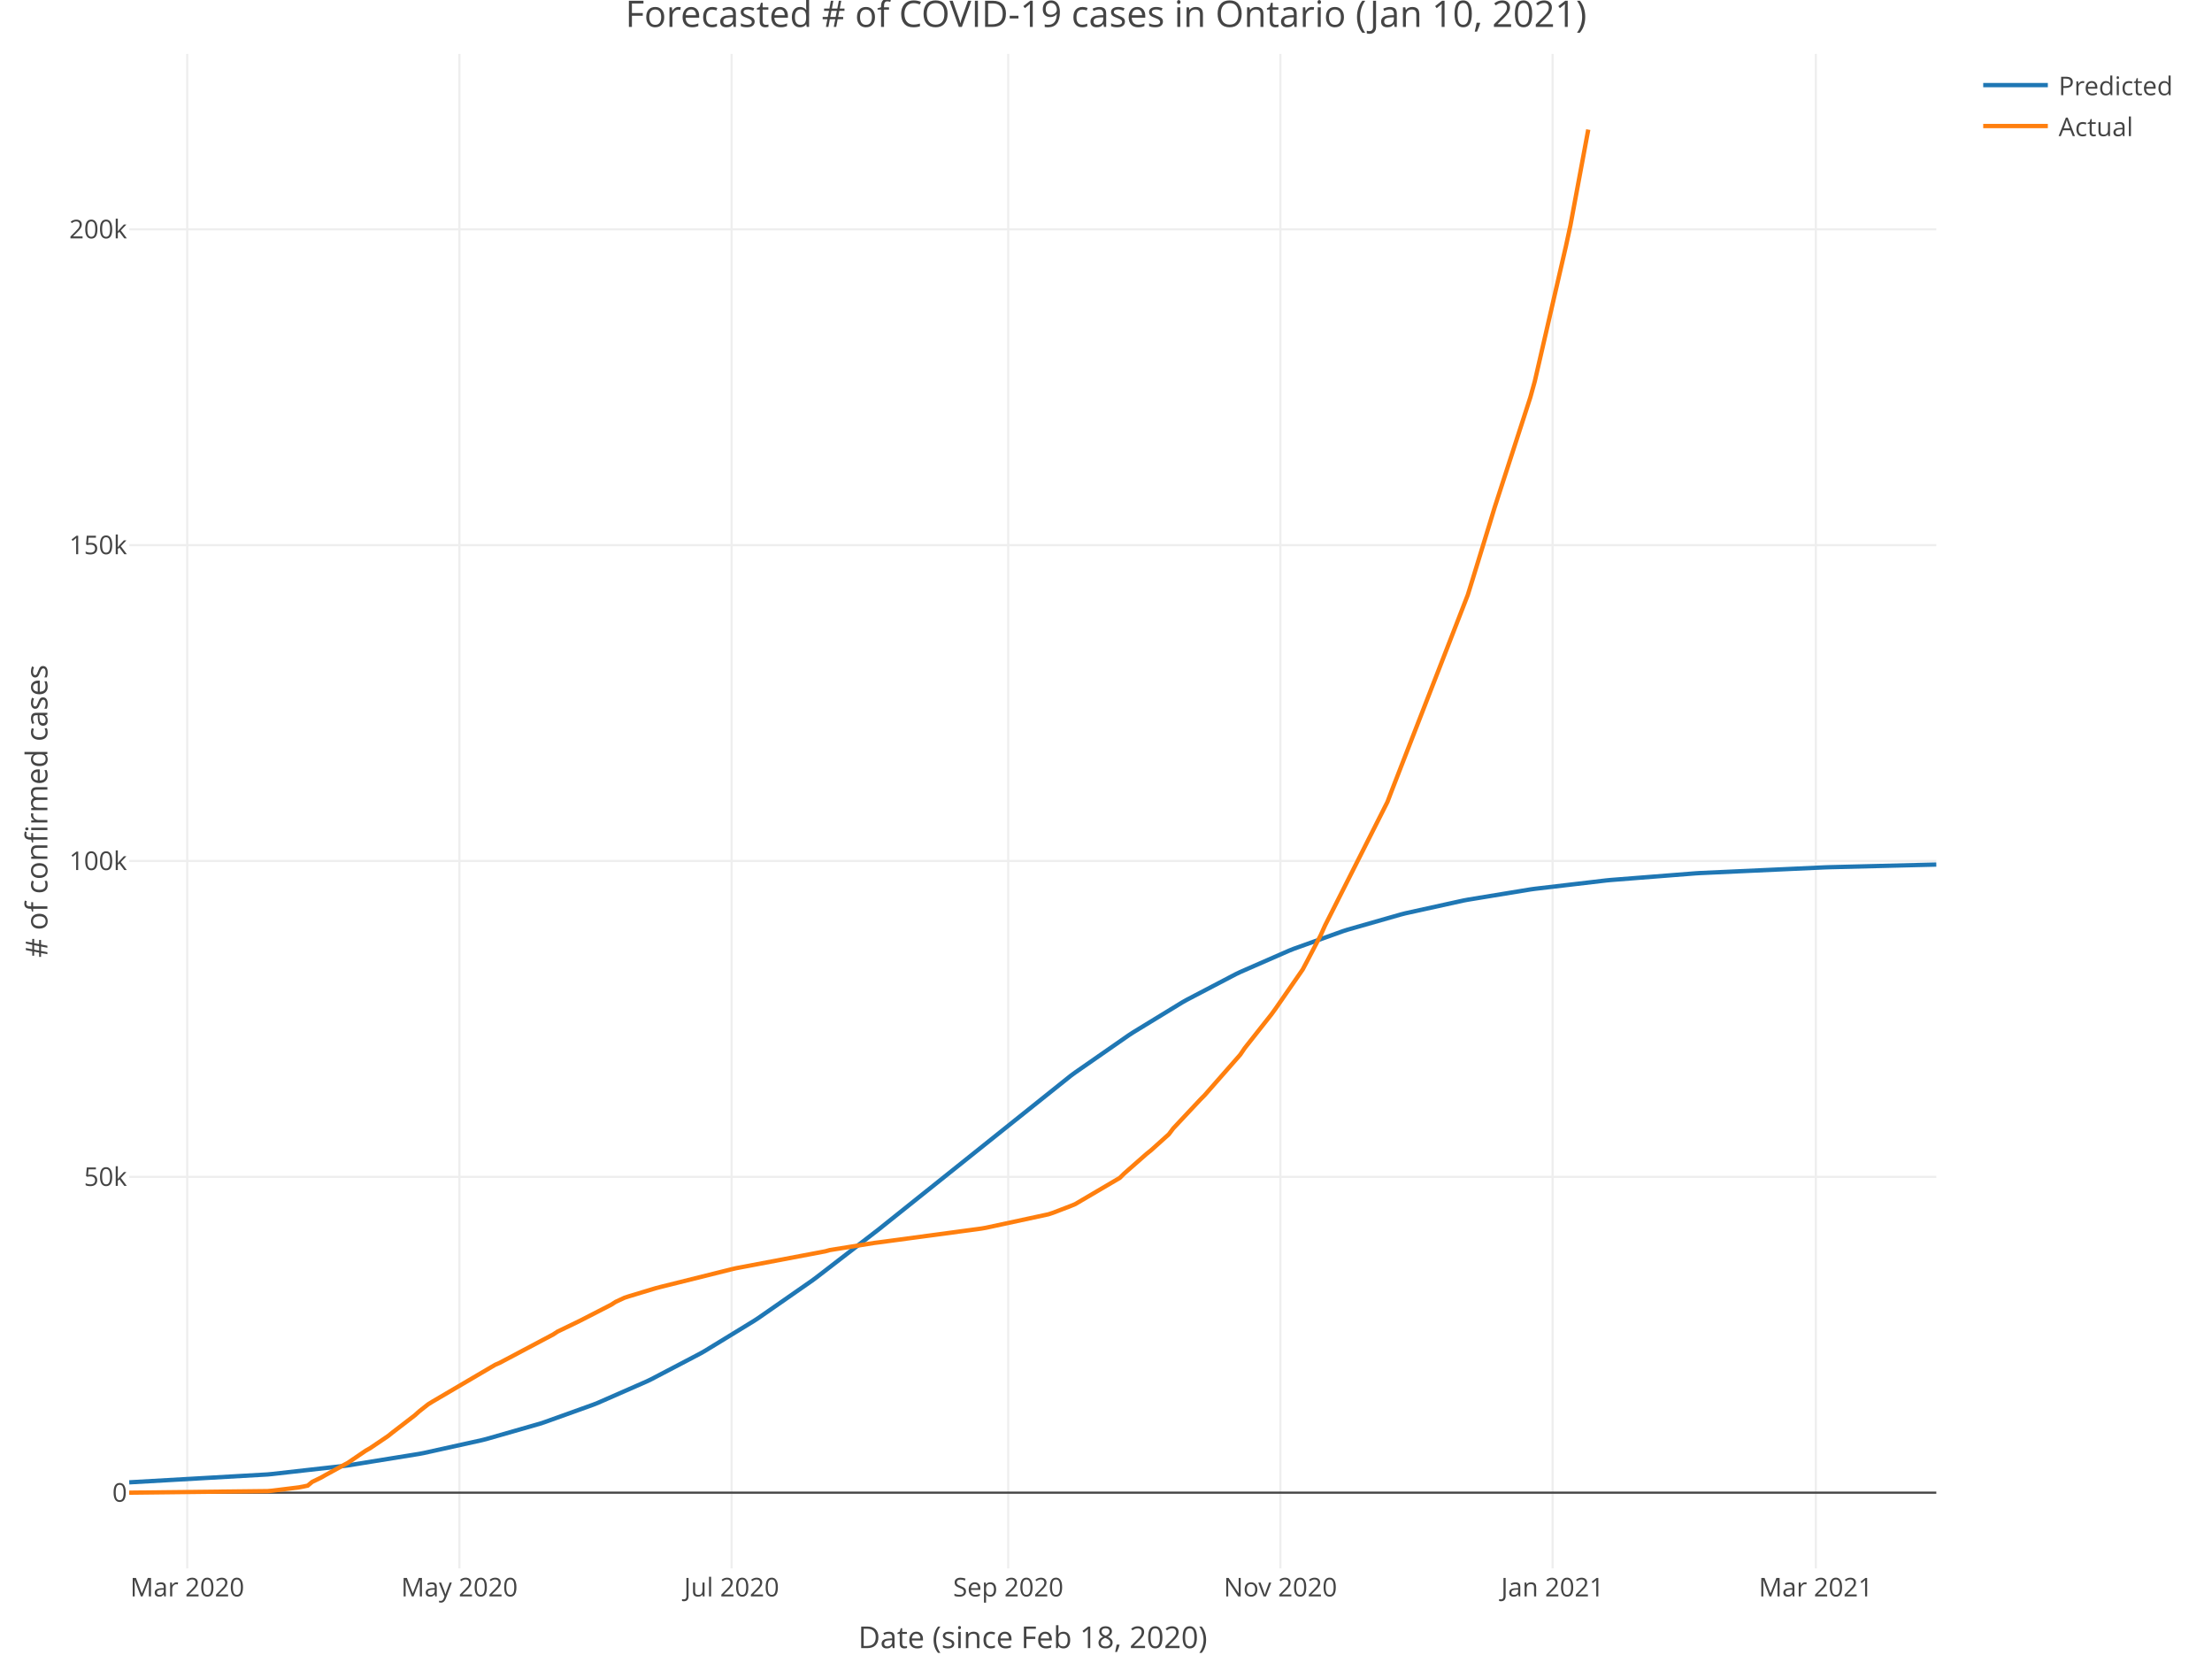
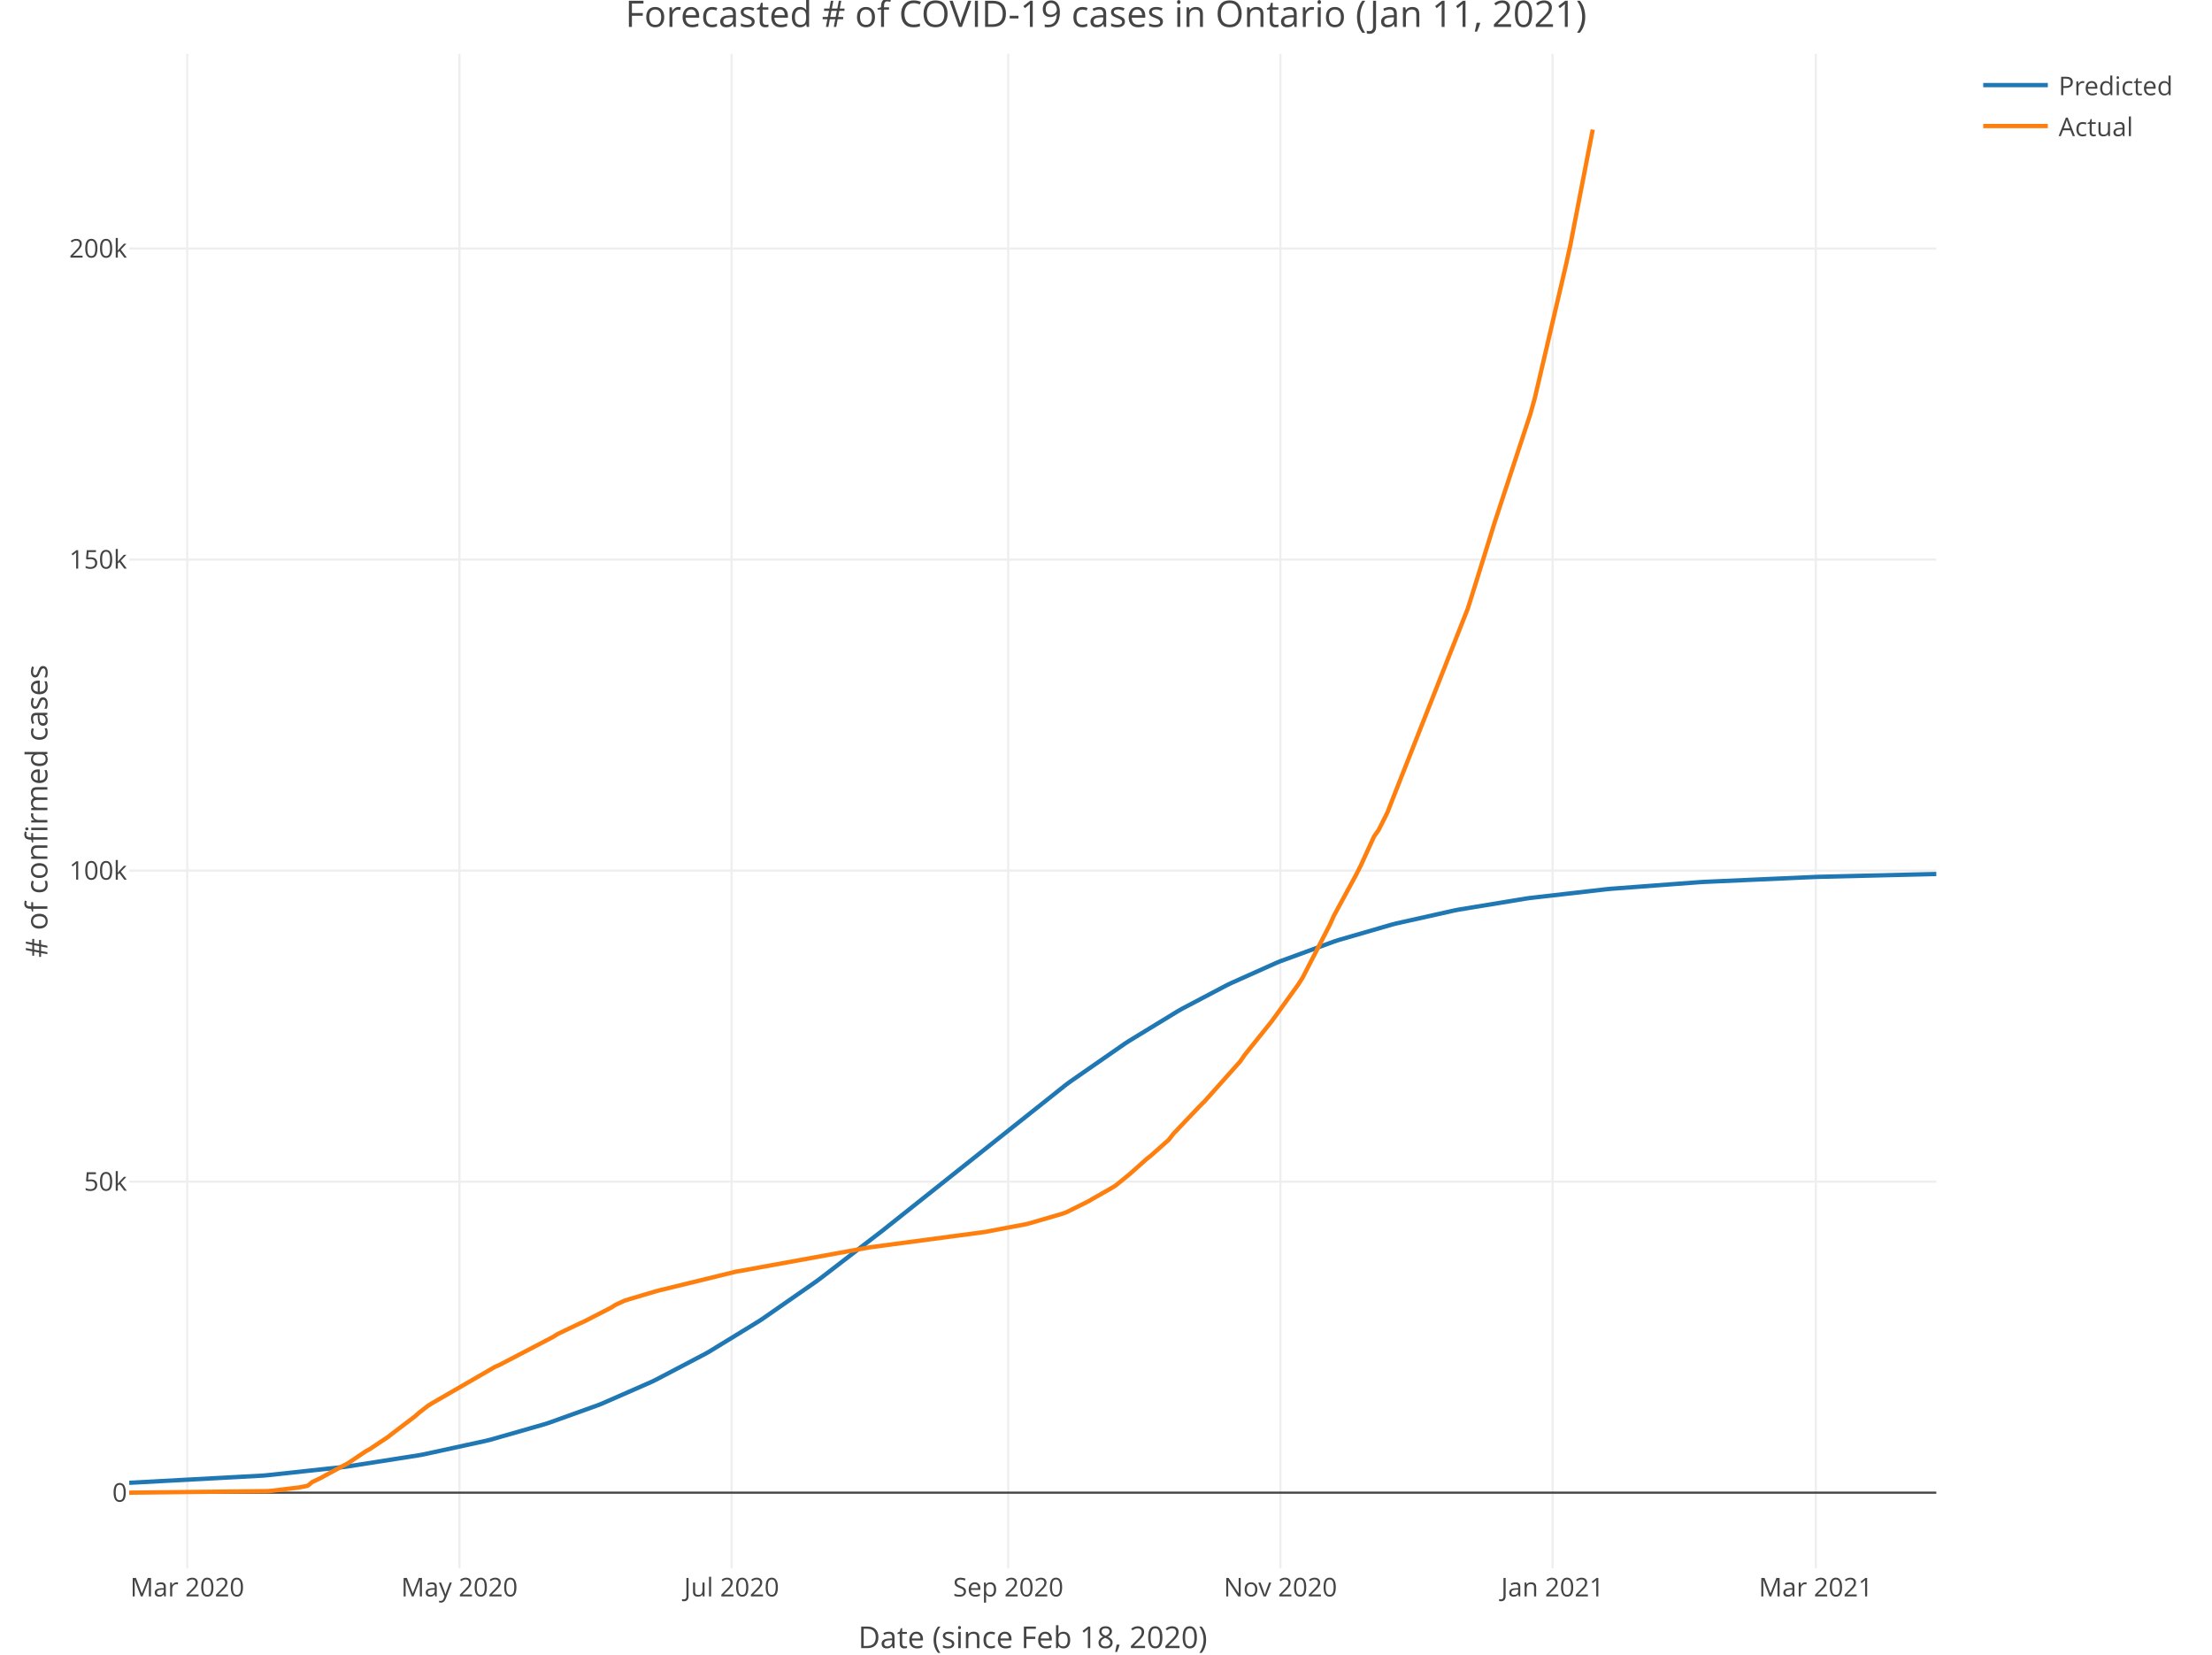
<svg xmlns="http://www.w3.org/2000/svg" class="main-svg" width="1027" height="768" style="" viewBox="0 0 1027 768">
  <rect x="0" y="0" width="1027" height="768" style="fill: rgb(255, 255, 255); fill-opacity: 1;" />
-   <defs id="defs-0ba267">
+   <defs id="defs-0fa0e8">
    <g class="clips">
-       <clipPath id="clip0ba267xyplot" class="plotclip">
+       <clipPath id="clip0fa0e8xyplot" class="plotclip">
        <rect width="839" height="703" />
      </clipPath>
-       <clipPath class="axesclip" id="clip0ba267x">
+       <clipPath class="axesclip" id="clip0fa0e8x">
        <rect x="60" y="0" width="839" height="768" />
      </clipPath>
-       <clipPath class="axesclip" id="clip0ba267y">
+       <clipPath class="axesclip" id="clip0fa0e8y">
        <rect x="0" y="25" width="1027" height="703" />
      </clipPath>
-       <clipPath class="axesclip" id="clip0ba267xy">
+       <clipPath class="axesclip" id="clip0fa0e8xy">
        <rect x="60" y="25" width="839" height="703" />
      </clipPath>
    </g>
    <g class="gradients" />
  </defs>
  <g class="bglayer" />
  <g class="layer-below">
    <g class="imagelayer" />
    <g class="shapelayer" />
  </g>
  <g class="cartesianlayer">
    <g class="subplot xy">
      <g class="layer-subplot">
        <g class="shapelayer" />
        <g class="imagelayer" />
      </g>
      <g class="gridlayer">
        <g class="x">
          <path class="xgrid crisp" transform="translate(86.93,0)" d="M0,25v703" style="stroke: rgb(238, 238, 238); stroke-opacity: 1; stroke-width: 1px;" />
          <path class="xgrid crisp" transform="translate(213.3,0)" d="M0,25v703" style="stroke: rgb(238, 238, 238); stroke-opacity: 1; stroke-width: 1px;" />
          <path class="xgrid crisp" transform="translate(339.67,0)" d="M0,25v703" style="stroke: rgb(238, 238, 238); stroke-opacity: 1; stroke-width: 1px;" />
          <path class="xgrid crisp" transform="translate(468.11,0)" d="M0,25v703" style="stroke: rgb(238, 238, 238); stroke-opacity: 1; stroke-width: 1px;" />
          <path class="xgrid crisp" transform="translate(594.47,0)" d="M0,25v703" style="stroke: rgb(238, 238, 238); stroke-opacity: 1; stroke-width: 1px;" />
          <path class="xgrid crisp" transform="translate(720.84,0)" d="M0,25v703" style="stroke: rgb(238, 238, 238); stroke-opacity: 1; stroke-width: 1px;" />
          <path class="xgrid crisp" transform="translate(843.07,0)" d="M0,25v703" style="stroke: rgb(238, 238, 238); stroke-opacity: 1; stroke-width: 1px;" />
        </g>
        <g class="y">
-           <path class="ygrid crisp" transform="translate(0,546.25)" d="M60,0h839" style="stroke: rgb(238, 238, 238); stroke-opacity: 1; stroke-width: 1px;" />
-           <path class="ygrid crisp" transform="translate(0,399.64)" d="M60,0h839" style="stroke: rgb(238, 238, 238); stroke-opacity: 1; stroke-width: 1px;" />
-           <path class="ygrid crisp" transform="translate(0,253.03)" d="M60,0h839" style="stroke: rgb(238, 238, 238); stroke-opacity: 1; stroke-width: 1px;" />
-           <path class="ygrid crisp" transform="translate(0,106.43)" d="M60,0h839" style="stroke: rgb(238, 238, 238); stroke-opacity: 1; stroke-width: 1px;" />
+           <path class="ygrid crisp" transform="translate(0,548.48)" d="M60,0h839" style="stroke: rgb(238, 238, 238); stroke-opacity: 1; stroke-width: 1px;" />
+           <path class="ygrid crisp" transform="translate(0,404.11)" d="M60,0h839" style="stroke: rgb(238, 238, 238); stroke-opacity: 1; stroke-width: 1px;" />
+           <path class="ygrid crisp" transform="translate(0,259.73)" d="M60,0h839" style="stroke: rgb(238, 238, 238); stroke-opacity: 1; stroke-width: 1px;" />
+           <path class="ygrid crisp" transform="translate(0,115.36)" d="M60,0h839" style="stroke: rgb(238, 238, 238); stroke-opacity: 1; stroke-width: 1px;" />
        </g>
      </g>
      <g class="zerolinelayer">
        <path class="yzl zl crisp" transform="translate(0,692.85)" d="M60,0h839" style="stroke: rgb(68, 68, 68); stroke-opacity: 1; stroke-width: 1px;" />
      </g>
      <path class="xlines-below" />
      <path class="ylines-below" />
      <g class="overlines-below" />
      <g class="xaxislayer-below" />
      <g class="yaxislayer-below" />
      <g class="overaxes-below" />
-       <g class="plot" transform="translate(60, 25)" clip-path="url('#clip0ba267xyplot')">
+       <g class="plot" transform="translate(60, 25)" clip-path="url('#clip0fa0e8xyplot')">
        <g class="scatterlayer mlayer">
-           <g class="trace scatter trace16e012" style="stroke-miterlimit: 2; opacity: 1;">
+           <g class="trace scatter trace89155a" style="stroke-miterlimit: 2; opacity: 1;">
            <g class="fills" />
            <g class="errorbars" />
            <g class="lines">
-               <path class="js-line" d="M0,663.05L64.22,659.39L66.29,659.19L99.44,655.46L101.51,655.19L134.65,649.84L136.73,649.44L163.66,643.49L165.73,642.97L190.59,635.85L192.66,635.18L215.45,627L217.52,626.18L240.31,616.19L242.38,615.19L265.17,603.25L267.24,602.07L290.02,588.14L292.1,586.78L316.96,569.48L319.03,567.95L348.03,545.59L350.1,543.93L437.11,474.35L439.18,472.83L464.04,455.54L466.11,454.19L488.9,440.27L490.97,439.1L513.76,427.17L515.83,426.18L538.62,416.21L540.69,415.39L563.48,407.23L565.55,406.56L590.41,399.46L592.48,398.93L619.41,393L621.48,392.61L650.48,387.85L652.56,387.56L685.7,383.67L687.77,383.47L727.13,380.38L729.2,380.25L787.21,377.6L789.28,377.53L839,376.3" style="vector-effect: non-scaling-stroke; fill: none; stroke: rgb(31, 119, 180); stroke-opacity: 1; stroke-width: 2px; opacity: 1;" />
+               <path class="js-line" d="M0,663.27L62.15,659.92L64.22,659.73L99.44,655.93L101.51,655.66L134.65,650.46L136.73,650.07L165.73,643.75L167.8,643.23L192.66,636.12L194.73,635.46L217.52,627.28L219.59,626.46L242.38,616.47L244.45,615.47L267.24,603.52L269.31,602.35L292.1,588.41L294.17,587.05L319.03,569.76L321.1,568.23L350.1,545.92L352.17,544.27L435.04,478.41L437.11,476.89L461.97,459.63L464.04,458.27L486.83,444.37L488.9,443.19L509.61,432.28L511.69,431.28L532.4,422.01L534.47,421.16L559.33,412.04L561.4,411.36L586.26,404.15L588.34,403.62L615.27,397.6L617.34,397.2L648.41,392.09L650.48,391.8L685.7,387.76L687.77,387.56L729.2,384.46L731.28,384.34L783.07,382.04L785.14,381.98L839,380.68" style="vector-effect: non-scaling-stroke; fill: none; stroke: rgb(31, 119, 180); stroke-opacity: 1; stroke-width: 2px; opacity: 1;" />
            </g>
            <g class="points" />
            <g class="text" />
          </g>
-           <g class="trace scatter trace6af2fc" style="stroke-miterlimit: 2; opacity: 1;">
+           <g class="trace scatter tracec3fe53" style="stroke-miterlimit: 2; opacity: 1;">
            <g class="fills" />
            <g class="errorbars" />
            <g class="lines">
-               <path class="js-line" d="M0,667.85L64.22,667.12L66.29,666.94L78.72,665.4L80.79,665.02L82.86,664.58L84.94,662.85L89.08,660.84L91.15,659.66L99.44,655.11L101.51,654L109.8,648.36L111.87,647.18L120.15,641.58L122.22,639.92L132.58,631.95L134.65,630.09L138.8,626.82L140.87,625.54L169.87,608.51L171.94,607.61L196.8,594.43L198.87,593.08L207.16,589.08L209.23,588.07L223.73,580.63L225.8,579.3L229.95,577.37L232.02,576.69L244.45,572.94L246.52,572.4L279.67,564.14L281.74,563.66L323.17,555.82L325.24,555.24L345.96,551.92L348.03,551.66L395.68,545.25L397.75,544.89L426.75,538.64L428.82,537.96L437.11,534.78L439.18,533.92L459.9,521.74L461.97,519.69L472.33,510.59L474.4,508.93L482.68,501.48L484.76,498.72L497.19,485.49L499.26,483.4L515.83,464.56L517.9,461.51L530.33,445.8L532.4,442.94L544.83,425L546.9,421.1L553.12,409.21L555.19,404.59L584.19,347.19L586.26,341.75L621.48,251.13L623.55,244.46L631.84,217.44L633.91,210.64L650.48,159.55L652.56,152.07L667.06,89.17L669.13,79.59L677.41,35.15" style="vector-effect: non-scaling-stroke; fill: none; stroke: rgb(255, 127, 14); stroke-opacity: 1; stroke-width: 2px; opacity: 1;" />
+               <path class="js-line" d="M0,667.85L64.22,667.13L66.29,666.95L78.72,665.44L80.79,665.06L82.86,664.63L84.94,662.93L89.08,660.95L91.15,659.79L99.44,655.3L101.51,654.21L109.8,648.66L111.87,647.5L120.15,641.98L122.22,640.35L132.58,632.5L134.65,630.67L138.8,627.44L140.87,626.18L169.87,609.42L171.94,608.53L196.8,595.55L198.87,594.22L209.23,589.28L211.3,588.35L223.73,581.96L225.8,580.65L229.95,578.75L232.02,578.08L244.45,574.39L246.52,573.85L281.74,565.25L283.81,564.9L343.89,553.95L345.96,553.69L397.75,546.77L399.82,546.34L416.39,543.23L418.46,542.68L432.97,538.45L435.04,537.72L445.4,532.58L447.47,531.35L455.75,526.64L457.82,525.39L464.04,520.35L466.11,518.54L472.33,512.99L474.4,511.35L482.68,504.01L484.76,501.3L497.19,488.26L499.26,486.21L515.83,467.66L517.9,464.65L530.33,449.18L532.4,446.36L542.76,431.97L544.83,428.7L557.26,404.57L559.33,400.01L569.69,380.92L571.76,376.82L577.98,363.22L580.05,360.31L584.19,352.08L586.26,346.72L621.48,257.48L623.55,250.91L631.84,224.3L633.91,217.61L650.48,167.3L652.56,159.92L667.06,97.98L669.13,88.55L679.49,35.15" style="vector-effect: non-scaling-stroke; fill: none; stroke: rgb(255, 127, 14); stroke-opacity: 1; stroke-width: 2px; opacity: 1;" />
            </g>
            <g class="points" />
            <g class="text" />
          </g>
        </g>
      </g>
      <g class="overplot" />
      <path class="xlines-above crisp" style="fill: none;" d="M0,0" />
      <path class="ylines-above crisp" style="fill: none;" d="M0,0" />
      <g class="overlines-above" />
      <g class="xaxislayer-above">
        <g class="xtick">
          <text text-anchor="middle" x="0" y="741" transform="translate(86.93,0)" style="font-family: 'Open Sans', verdana, arial, sans-serif; font-size: 12px; fill: rgb(68, 68, 68); fill-opacity: 1; white-space: pre;">Mar 2020</text>
        </g>
        <g class="xtick">
          <text text-anchor="middle" x="0" y="741" transform="translate(213.3,0)" style="font-family: 'Open Sans', verdana, arial, sans-serif; font-size: 12px; fill: rgb(68, 68, 68); fill-opacity: 1; white-space: pre;">May 2020</text>
        </g>
        <g class="xtick">
          <text text-anchor="middle" x="0" y="741" transform="translate(339.67,0)" style="font-family: 'Open Sans', verdana, arial, sans-serif; font-size: 12px; fill: rgb(68, 68, 68); fill-opacity: 1; white-space: pre;">Jul 2020</text>
        </g>
        <g class="xtick">
          <text text-anchor="middle" x="0" y="741" transform="translate(468.11,0)" style="font-family: 'Open Sans', verdana, arial, sans-serif; font-size: 12px; fill: rgb(68, 68, 68); fill-opacity: 1; white-space: pre;">Sep 2020</text>
        </g>
        <g class="xtick">
          <text text-anchor="middle" x="0" y="741" transform="translate(594.47,0)" style="font-family: 'Open Sans', verdana, arial, sans-serif; font-size: 12px; fill: rgb(68, 68, 68); fill-opacity: 1; white-space: pre;">Nov 2020</text>
        </g>
        <g class="xtick">
          <text text-anchor="middle" x="0" y="741" transform="translate(720.84,0)" style="font-family: 'Open Sans', verdana, arial, sans-serif; font-size: 12px; fill: rgb(68, 68, 68); fill-opacity: 1; white-space: pre;">Jan 2021</text>
        </g>
        <g class="xtick">
          <text text-anchor="middle" x="0" y="741" transform="translate(843.07,0)" style="font-family: 'Open Sans', verdana, arial, sans-serif; font-size: 12px; fill: rgb(68, 68, 68); fill-opacity: 1; white-space: pre;">Mar 2021</text>
        </g>
      </g>
      <g class="yaxislayer-above">
        <g class="ytick">
          <text text-anchor="end" x="59" y="4.2" transform="translate(0,692.85)" style="font-family: 'Open Sans', verdana, arial, sans-serif; font-size: 12px; fill: rgb(68, 68, 68); fill-opacity: 1; white-space: pre;">0</text>
        </g>
        <g class="ytick">
-           <text text-anchor="end" x="59" y="4.2" transform="translate(0,546.25)" style="font-family: 'Open Sans', verdana, arial, sans-serif; font-size: 12px; fill: rgb(68, 68, 68); fill-opacity: 1; white-space: pre;">50k</text>
+           <text text-anchor="end" x="59" y="4.2" transform="translate(0,548.48)" style="font-family: 'Open Sans', verdana, arial, sans-serif; font-size: 12px; fill: rgb(68, 68, 68); fill-opacity: 1; white-space: pre;">50k</text>
        </g>
        <g class="ytick">
-           <text text-anchor="end" x="59" y="4.2" transform="translate(0,399.64)" style="font-family: 'Open Sans', verdana, arial, sans-serif; font-size: 12px; fill: rgb(68, 68, 68); fill-opacity: 1; white-space: pre;">100k</text>
+           <text text-anchor="end" x="59" y="4.2" transform="translate(0,404.11)" style="font-family: 'Open Sans', verdana, arial, sans-serif; font-size: 12px; fill: rgb(68, 68, 68); fill-opacity: 1; white-space: pre;">100k</text>
        </g>
        <g class="ytick">
-           <text text-anchor="end" x="59" y="4.2" transform="translate(0,253.03)" style="font-family: 'Open Sans', verdana, arial, sans-serif; font-size: 12px; fill: rgb(68, 68, 68); fill-opacity: 1; white-space: pre;">150k</text>
+           <text text-anchor="end" x="59" y="4.2" transform="translate(0,259.73)" style="font-family: 'Open Sans', verdana, arial, sans-serif; font-size: 12px; fill: rgb(68, 68, 68); fill-opacity: 1; white-space: pre;">150k</text>
        </g>
        <g class="ytick">
-           <text text-anchor="end" x="59" y="4.2" transform="translate(0,106.43)" style="font-family: 'Open Sans', verdana, arial, sans-serif; font-size: 12px; fill: rgb(68, 68, 68); fill-opacity: 1; white-space: pre;">200k</text>
+           <text text-anchor="end" x="59" y="4.2" transform="translate(0,115.36)" style="font-family: 'Open Sans', verdana, arial, sans-serif; font-size: 12px; fill: rgb(68, 68, 68); fill-opacity: 1; white-space: pre;">200k</text>
        </g>
      </g>
      <g class="overaxes-above" />
    </g>
  </g>
  <g class="polarlayer" />
  <g class="ternarylayer" />
  <g class="geolayer" />
  <g class="funnelarealayer" />
  <g class="pielayer" />
  <g class="treemaplayer" />
  <g class="sunburstlayer" />
  <g class="glimages" />
-   <defs id="topdefs-0ba267">
+   <defs id="topdefs-0fa0e8">
    <g class="clips" />
-     <clipPath id="legend0ba267">
+     <clipPath id="legend0fa0e8">
      <rect width="101" height="48" x="0" y="0" />
    </clipPath>
  </defs>
  <g class="layer-above">
    <g class="imagelayer" />
    <g class="shapelayer" />
  </g>
  <g class="infolayer">
    <g class="legend" pointer-events="all" transform="translate(915.78, 25)">
      <rect class="bg" shape-rendering="crispEdges" style="stroke: rgb(68, 68, 68); stroke-opacity: 1; fill: rgb(255, 255, 255); fill-opacity: 1; stroke-width: 0px;" width="101" height="48" x="0" y="0" />
-       <g class="scrollbox" transform="translate(0, 0)" clip-path="url('#legend0ba267')">
+       <g class="scrollbox" transform="translate(0, 0)" clip-path="url('#legend0fa0e8')">
        <g class="groups">
          <g class="traces" style="opacity: 1;" transform="translate(0, 14.5)">
            <text class="legendtext" text-anchor="start" x="40" y="4.68" style="font-family: 'Open Sans', verdana, arial, sans-serif; font-size: 12px; fill: rgb(68, 68, 68); fill-opacity: 1; white-space: pre;">Predicted</text>
            <g class="layers" style="opacity: 1;">
              <g class="legendfill" />
              <g class="legendlines">
                <path class="js-line" d="M5,0h30" style="fill: none; stroke: rgb(31, 119, 180); stroke-opacity: 1; stroke-width: 2px;" />
              </g>
              <g class="legendsymbols">
                <g class="legendpoints" />
              </g>
            </g>
            <rect class="legendtoggle" x="0" y="-9.5" width="95.891" height="19" style="fill: rgb(0, 0, 0); fill-opacity: 0;" />
          </g>
          <g class="traces" style="opacity: 1;" transform="translate(0, 33.5)">
            <text class="legendtext" text-anchor="start" x="40" y="4.68" style="font-family: 'Open Sans', verdana, arial, sans-serif; font-size: 12px; fill: rgb(68, 68, 68); fill-opacity: 1; white-space: pre;">Actual</text>
            <g class="layers" style="opacity: 1;">
              <g class="legendfill" />
              <g class="legendlines">
                <path class="js-line" d="M5,0h30" style="fill: none; stroke: rgb(255, 127, 14); stroke-opacity: 1; stroke-width: 2px;" />
              </g>
              <g class="legendsymbols">
                <g class="legendpoints" />
              </g>
            </g>
            <rect class="legendtoggle" x="0" y="-9.5" width="95.891" height="19" style="fill: rgb(0, 0, 0); fill-opacity: 0;" />
          </g>
        </g>
      </g>
      <rect class="scrollbar" rx="20" ry="3" width="0" height="0" style="fill: rgb(128, 139, 164); fill-opacity: 1;" x="0" y="0" />
    </g>
    <g class="g-gtitle">
-       <text class="gtitle" x="513.5" y="12.5" text-anchor="middle" dy="0em" style="font-family: 'Open Sans', verdana, arial, sans-serif; font-size: 17px; fill: rgb(68, 68, 68); opacity: 1; font-weight: normal; white-space: pre;">Forecasted # of COVID-19 cases in Ontario (Jan 10, 2021)</text>
+       <text class="gtitle" x="513.5" y="12.5" text-anchor="middle" dy="0em" style="font-family: 'Open Sans', verdana, arial, sans-serif; font-size: 17px; fill: rgb(68, 68, 68); opacity: 1; font-weight: normal; white-space: pre;">Forecasted # of COVID-19 cases in Ontario (Jan 11, 2021)</text>
    </g>
    <g class="g-xtitle" transform="translate(0,-15)">
      <text class="xtitle" x="479.5" y="780" text-anchor="middle" style="font-family: 'Open Sans', verdana, arial, sans-serif; font-size: 14px; fill: rgb(68, 68, 68); opacity: 1; font-weight: normal; white-space: pre;">Date (since Feb 18, 2020)</text>
    </g>
    <g class="g-ytitle">
      <text class="ytitle" transform="rotate(-90,22,376.5)" x="22" y="376.5" text-anchor="middle" style="font-family: 'Open Sans', verdana, arial, sans-serif; font-size: 14px; fill: rgb(68, 68, 68); opacity: 1; font-weight: normal; white-space: pre;"># of confirmed cases</text>
    </g>
  </g>
</svg>
